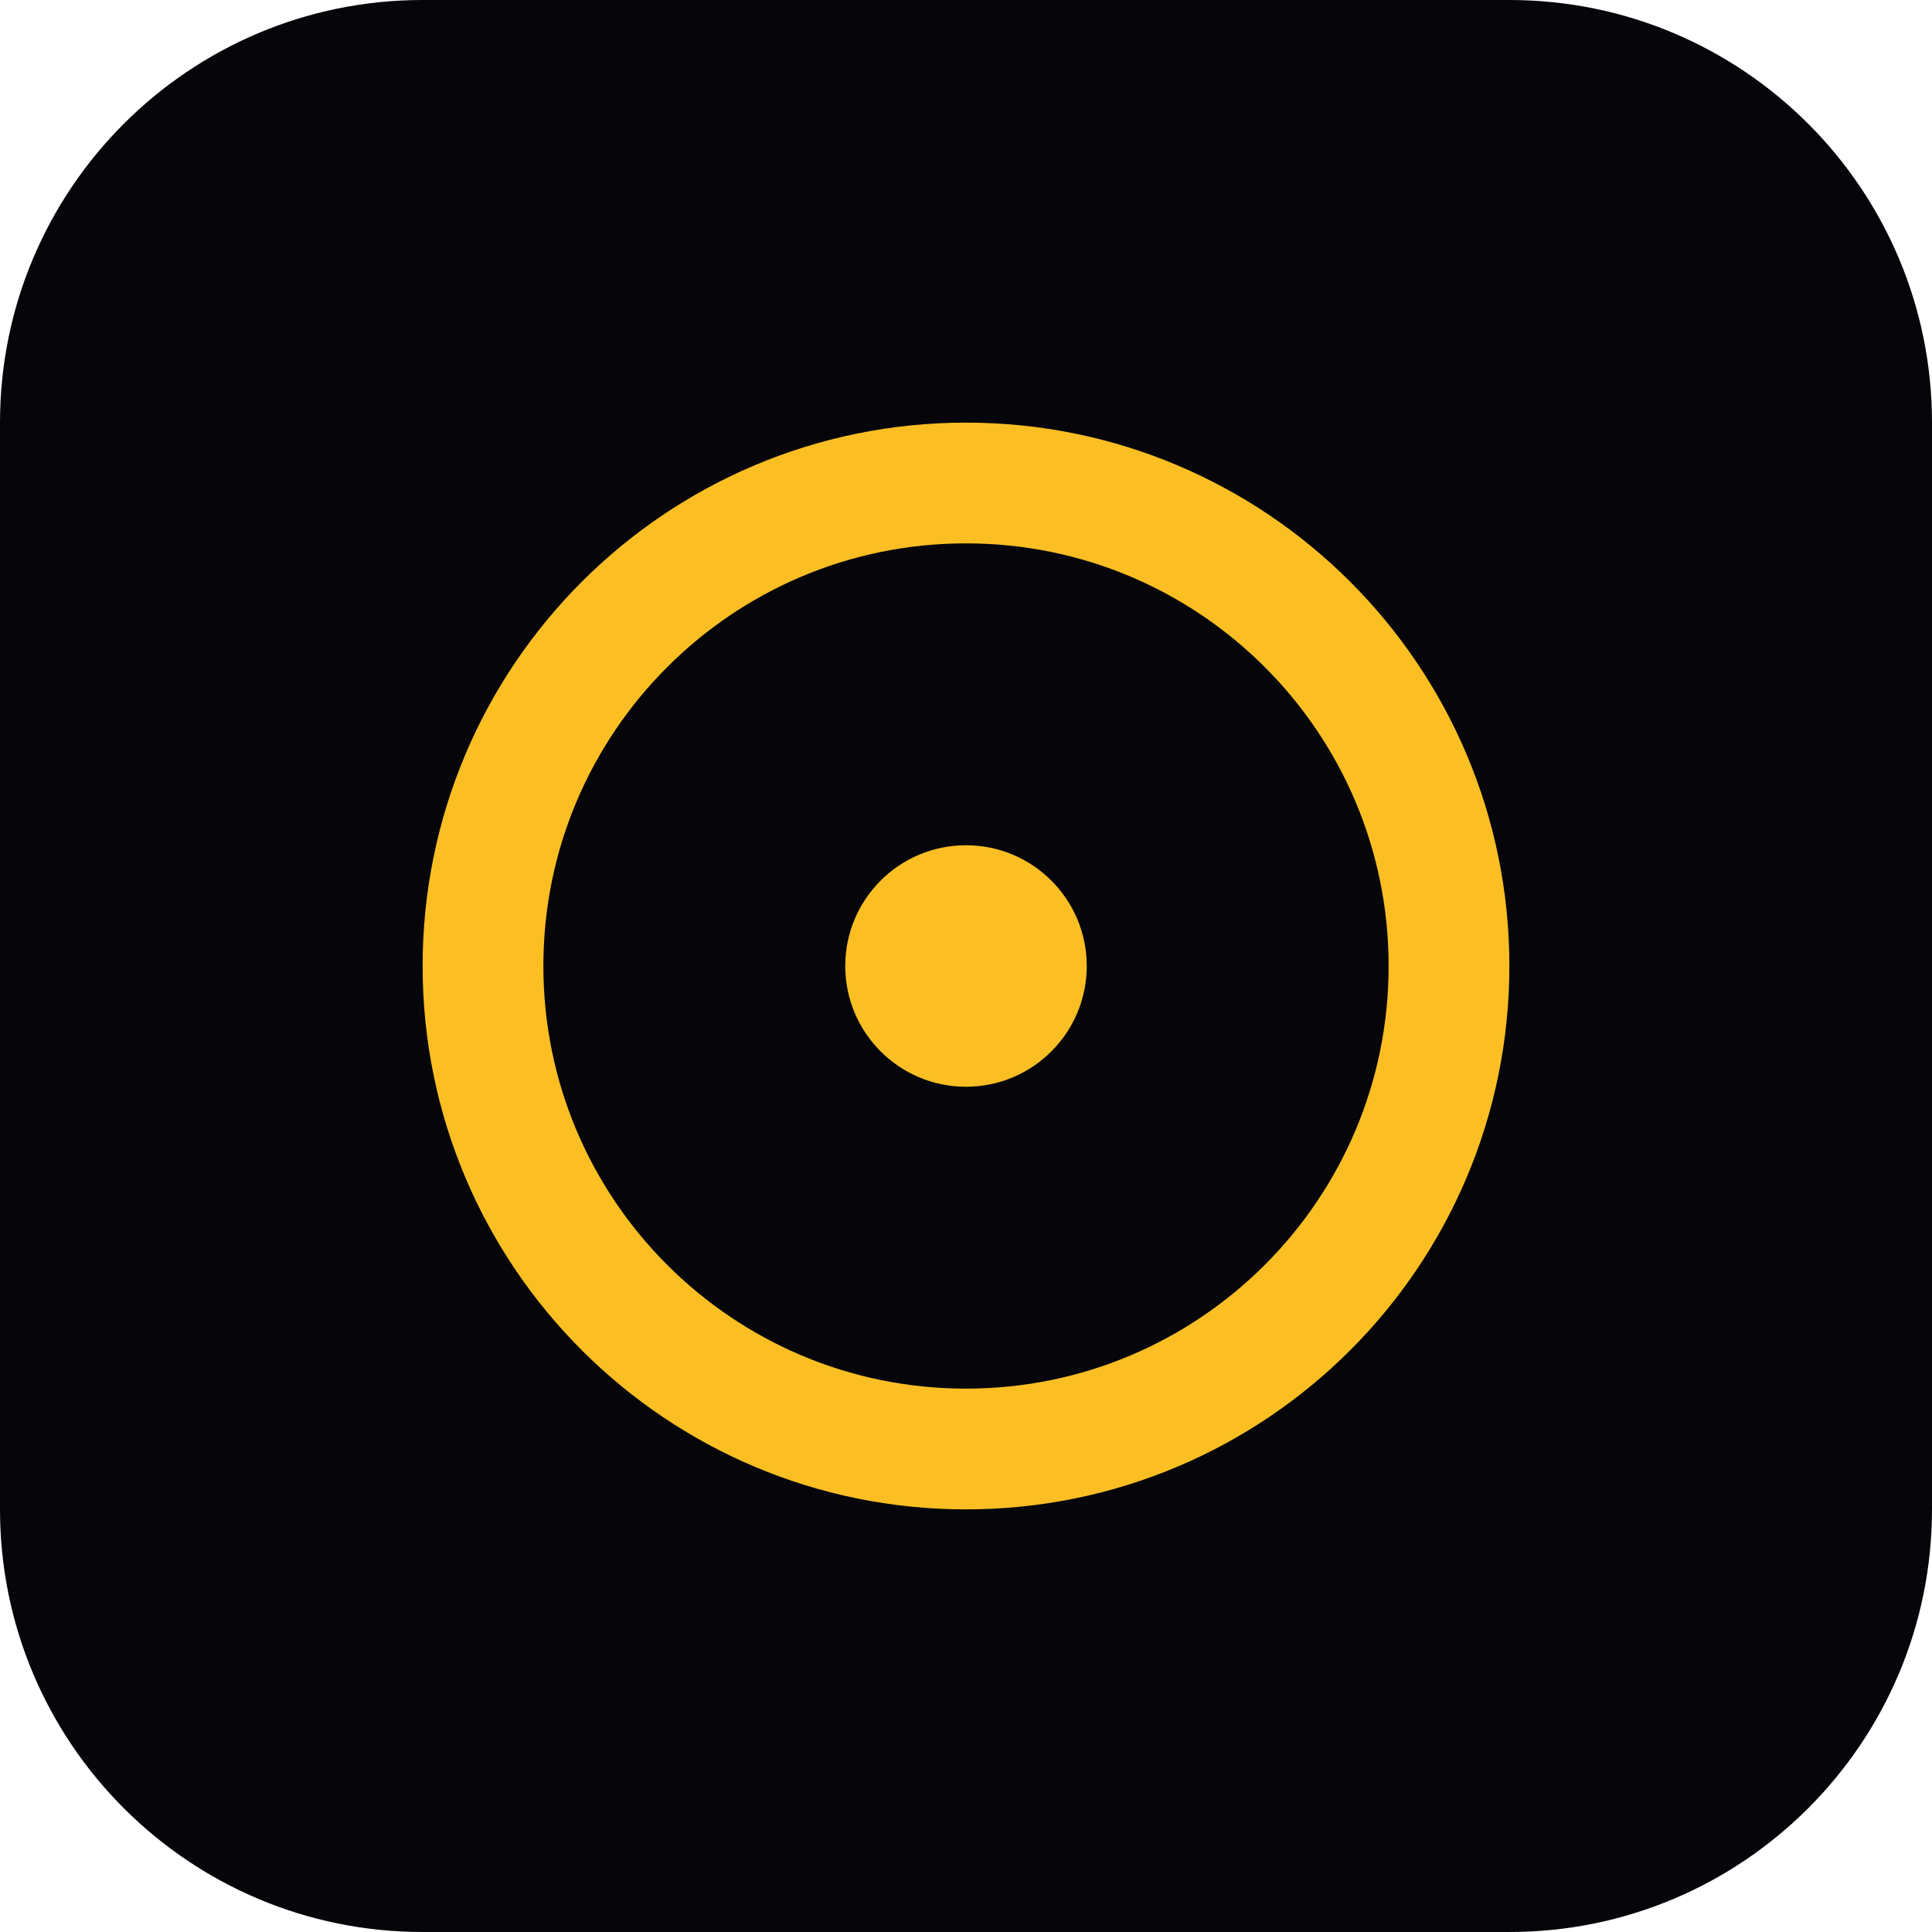
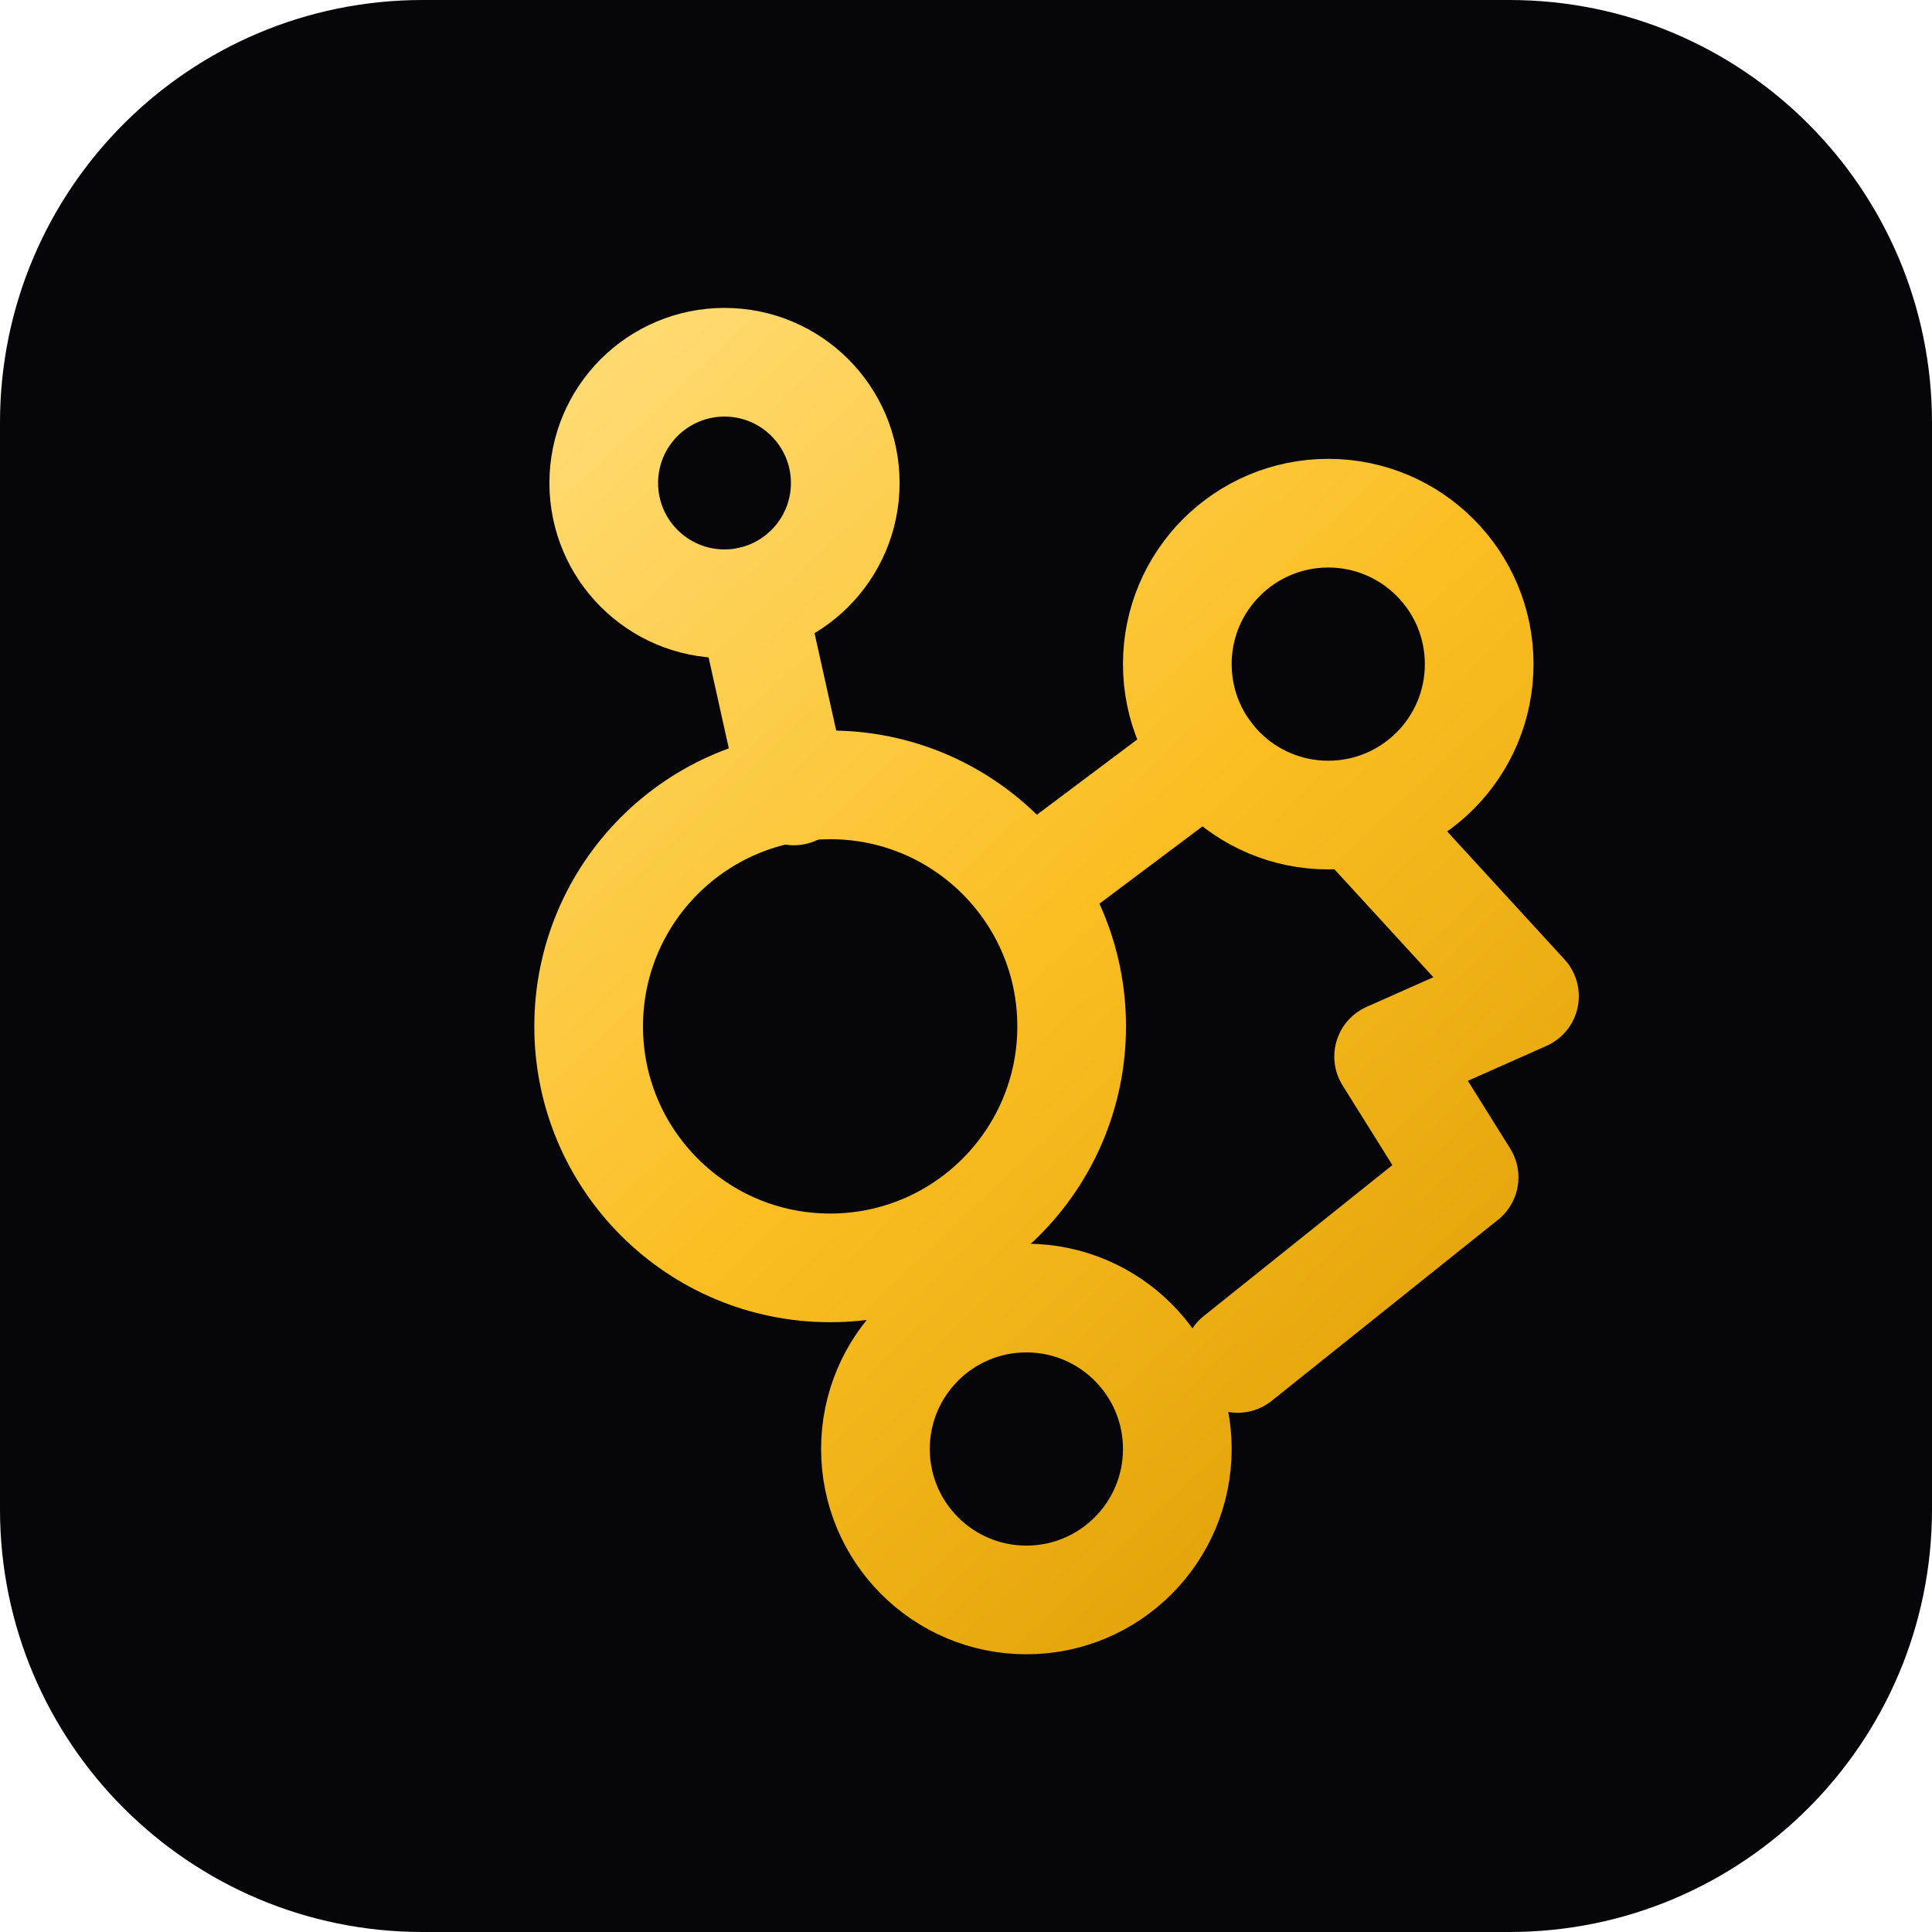
<svg xmlns="http://www.w3.org/2000/svg" width="64" height="64" viewBox="0 0 64 64" role="img" aria-label="Frank Alayza">
+   <defs>
+     <linearGradient id="fa-gold" gradientUnits="userSpaceOnUse" x1="14" y1="12" x2="52" y2="52">
+       <stop offset="0" stop-color="#ffdf7e" />
+       <stop offset="0.5" stop-color="#fbbf24" />
+       <stop offset="1" stop-color="#d99a00" />
+     </linearGradient>
+   </defs>
  <rect width="64" height="64" rx="14" fill="#06060a" />
-   <circle cx="32" cy="32" r="16" fill="none" stroke="#fbbf24" stroke-width="4" />
-   <circle cx="32" cy="32" r="4" fill="#fbbf24" />
+   <g fill="none" stroke="url(#fa-gold)" stroke-width="3.6" stroke-linecap="round" stroke-linejoin="round">
+     <line x1="26.3" y1="26.2" x2="24.9" y2="19.9" />
+     <line x1="34.4" y1="29.2" x2="40" y2="25" />
+     <line x1="31.2" y1="41.4" x2="32" y2="43.4" />
+     <path d="M45 27 L50.5 33 L46 35 L48.5 39 L41 45" />
+     <circle cx="27.5" cy="34" r="8" />
+     <circle cx="24" cy="16" r="4" />
+     <circle cx="44" cy="22" r="5" />
+     <circle cx="34" cy="48" r="5" />
+   </g>
</svg>
